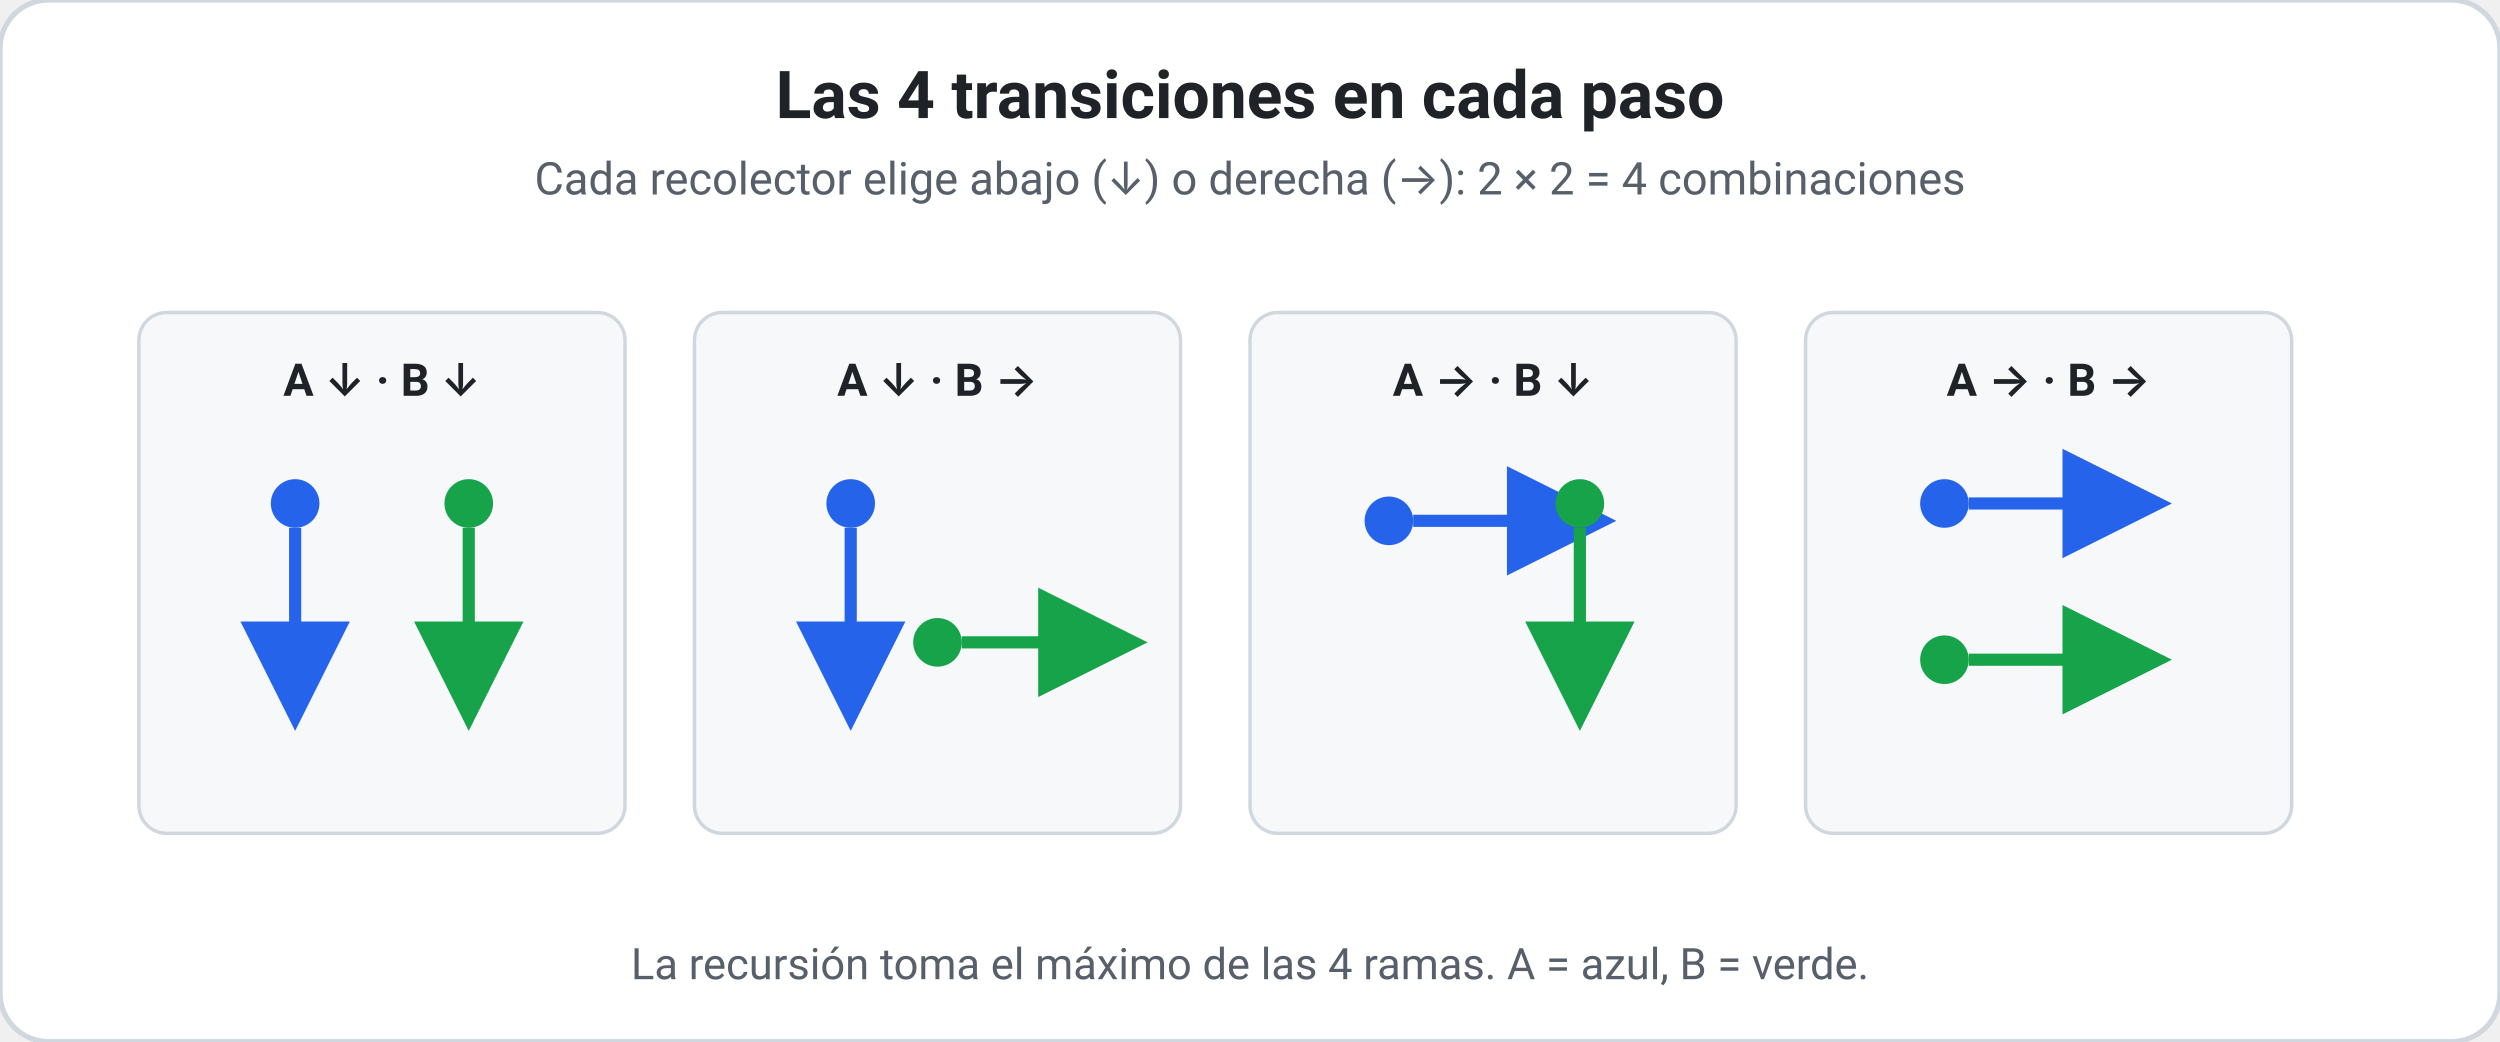
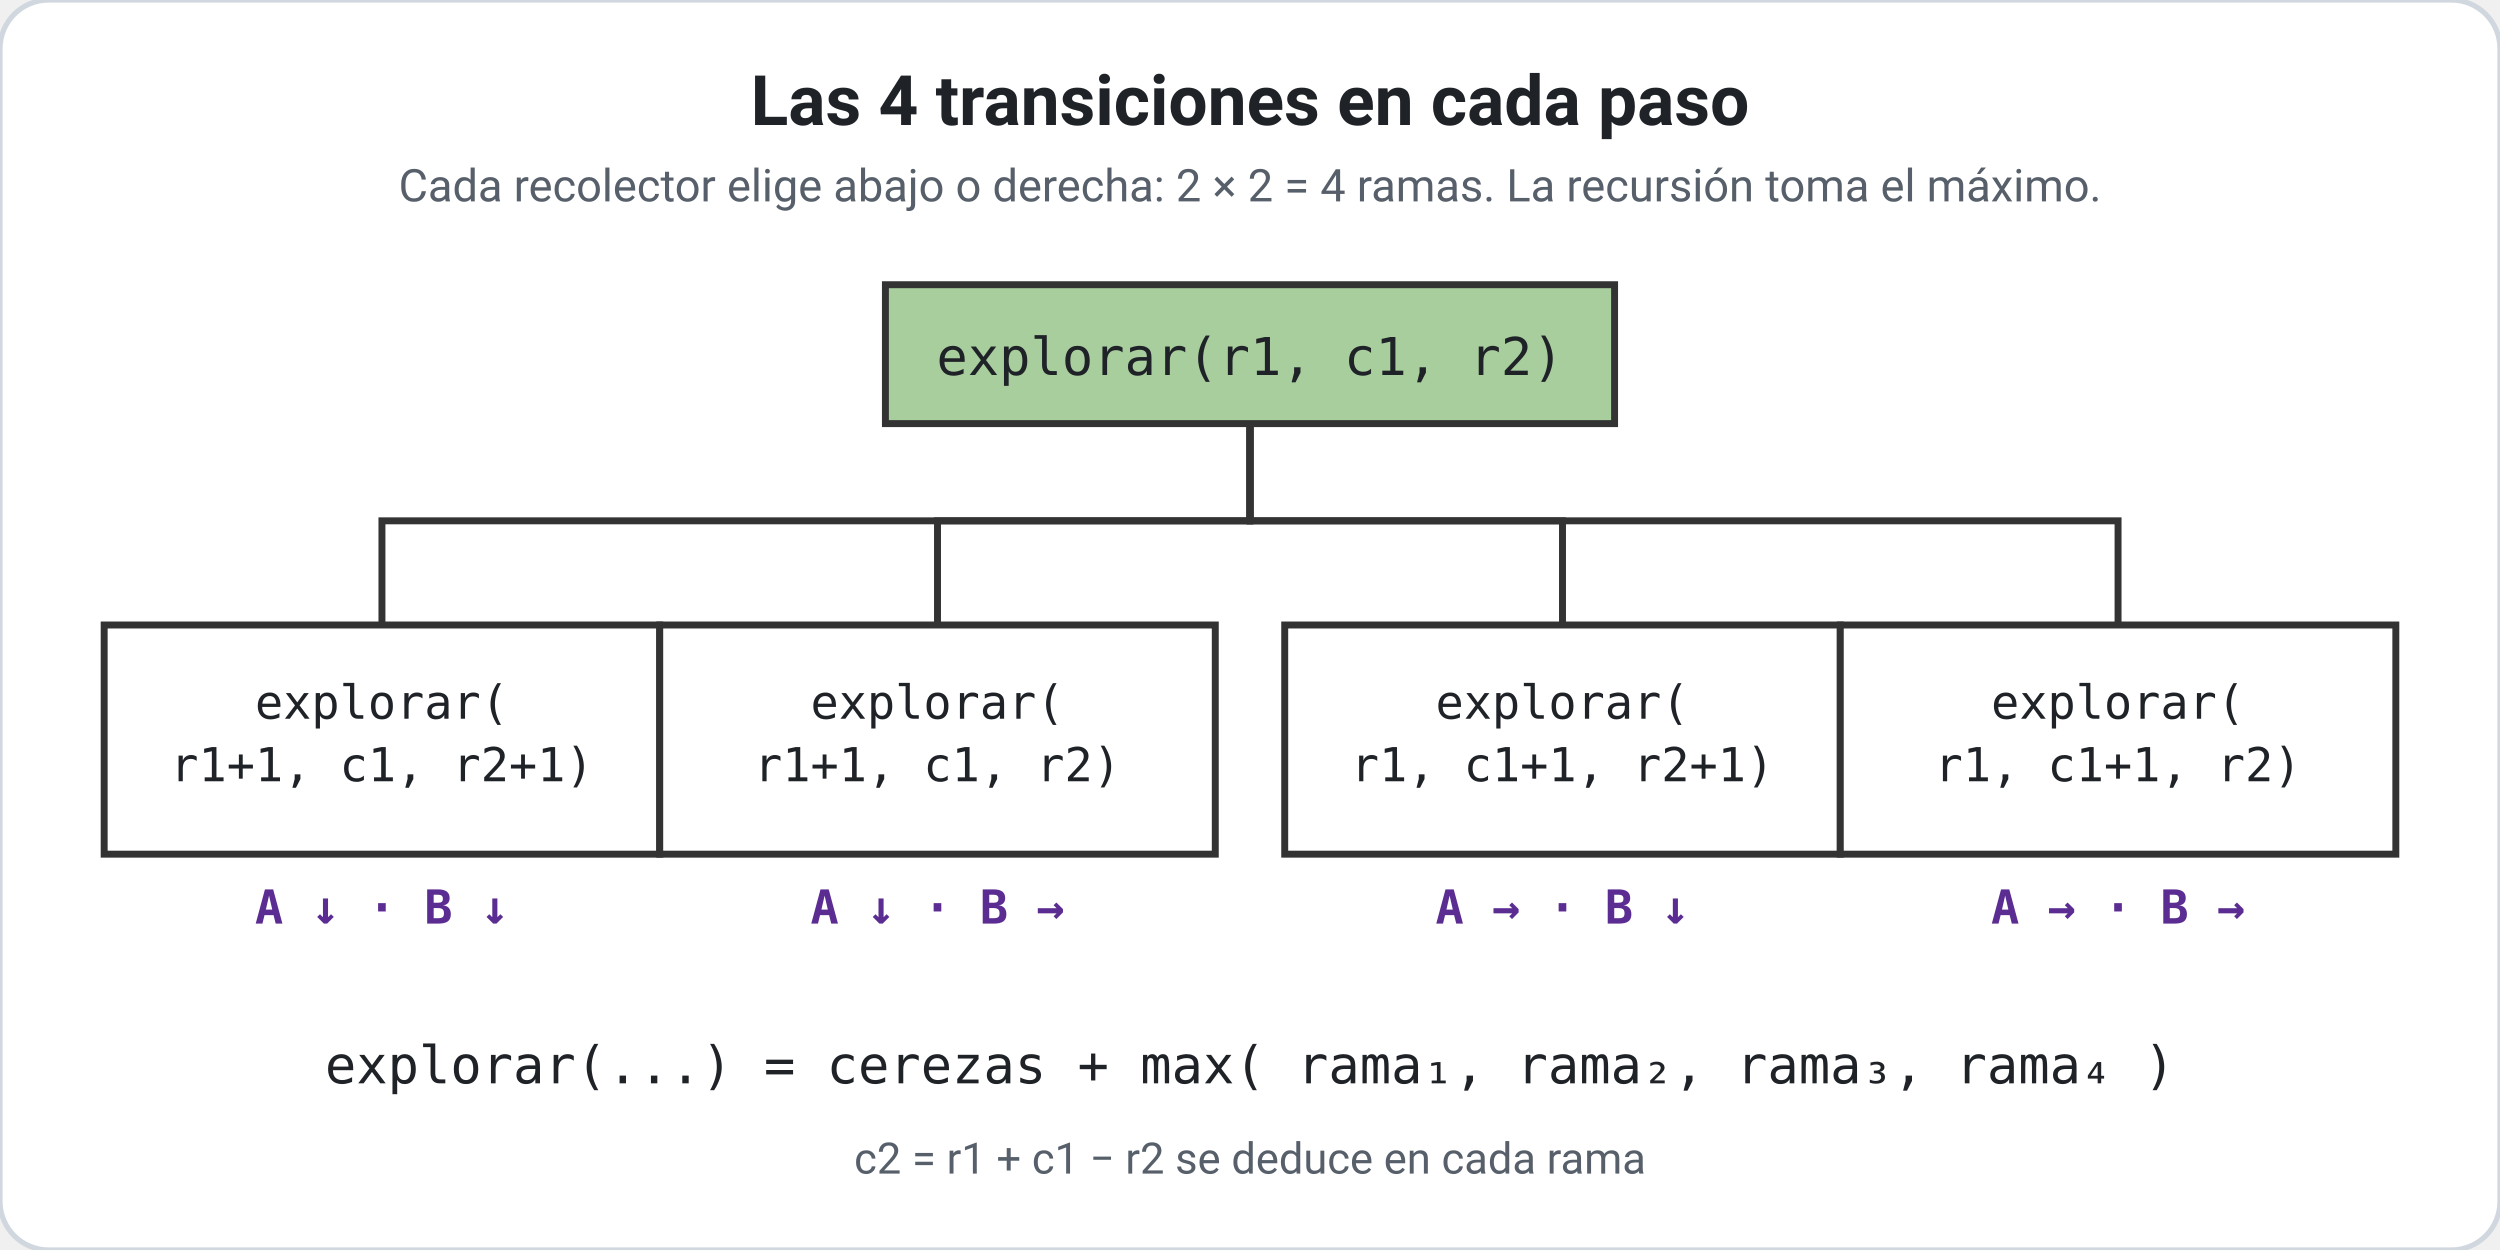
- <svg xmlns="http://www.w3.org/2000/svg" width="720" height="300" viewBox="0 0 720 300" font-family="-apple-system, Segoe UI, Roboto, sans-serif">
-   <rect x="0" y="0" width="720" height="300" rx="14" fill="#ffffff" stroke="#d0d7de" stroke-width="1.5" />
-   <text x="360" y="34" text-anchor="middle" font-size="19" font-weight="700" fill="#1f2328">Las 4 transiciones en cada paso</text>
-   <text x="360" y="56" text-anchor="middle" font-size="13" fill="#57606a">Cada recolector elige abajo (↓) o derecha (→): 2 × 2 = 4 combinaciones</text>
-   <g>
-     <g transform="translate(40,90)">
-       <rect x="0" y="0" width="140" height="150" rx="8" fill="#f6f8fa" stroke="#d0d7de" />
-       <text x="70" y="24" text-anchor="middle" font-size="13" font-weight="600" fill="#1f2328">A ↓  ·  B ↓</text>
-       <circle cx="45" cy="55" r="7" fill="#2563eb" />
-       <line x1="45" y1="62" x2="45" y2="110" stroke="#2563eb" stroke-width="3.5" marker-end="url(#ab)" />
-       <circle cx="95" cy="55" r="7" fill="#16a34a" />
-       <line x1="95" y1="62" x2="95" y2="110" stroke="#16a34a" stroke-width="3.5" marker-end="url(#ag)" />
-     </g>
-     <g transform="translate(200,90)">
-       <rect x="0" y="0" width="140" height="150" rx="8" fill="#f6f8fa" stroke="#d0d7de" />
-       <text x="70" y="24" text-anchor="middle" font-size="13" font-weight="600" fill="#1f2328">A ↓  ·  B →</text>
-       <circle cx="45" cy="55" r="7" fill="#2563eb" />
-       <line x1="45" y1="62" x2="45" y2="110" stroke="#2563eb" stroke-width="3.5" marker-end="url(#ab)" />
-       <circle cx="70" cy="95" r="7" fill="#16a34a" />
-       <line x1="77" y1="95" x2="120" y2="95" stroke="#16a34a" stroke-width="3.5" marker-end="url(#ag)" />
-     </g>
-     <g transform="translate(360,90)">
-       <rect x="0" y="0" width="140" height="150" rx="8" fill="#f6f8fa" stroke="#d0d7de" />
-       <text x="70" y="24" text-anchor="middle" font-size="13" font-weight="600" fill="#1f2328">A →  ·  B ↓</text>
-       <circle cx="40" cy="60" r="7" fill="#2563eb" />
-       <line x1="47" y1="60" x2="95" y2="60" stroke="#2563eb" stroke-width="3.5" marker-end="url(#ab)" />
-       <circle cx="95" cy="55" r="7" fill="#16a34a" />
-       <line x1="95" y1="62" x2="95" y2="110" stroke="#16a34a" stroke-width="3.5" marker-end="url(#ag)" />
-     </g>
-     <g transform="translate(520,90)">
-       <rect x="0" y="0" width="140" height="150" rx="8" fill="#f6f8fa" stroke="#d0d7de" />
-       <text x="70" y="24" text-anchor="middle" font-size="13" font-weight="600" fill="#1f2328">A →  ·  B →</text>
-       <circle cx="40" cy="55" r="7" fill="#2563eb" />
-       <line x1="47" y1="55" x2="95" y2="55" stroke="#2563eb" stroke-width="3.5" marker-end="url(#ab)" />
-       <circle cx="40" cy="100" r="7" fill="#16a34a" />
-       <line x1="47" y1="100" x2="95" y2="100" stroke="#16a34a" stroke-width="3.5" marker-end="url(#ag)" />
-     </g>
+ <svg xmlns="http://www.w3.org/2000/svg" width="720" height="360" viewBox="0 0 720 360" font-family="-apple-system, Segoe UI, Roboto, sans-serif">
+   <rect x="0" y="0" width="720" height="360" rx="14" fill="#ffffff" stroke="#d0d7de" stroke-width="1.5" />
+   <text x="360" y="36" text-anchor="middle" font-size="20" font-weight="700" fill="#1f2328">Las 4 transiciones en cada paso</text>
+   <text x="360" y="58" text-anchor="middle" font-size="13" fill="#57606a">Cada recolector elige abajo o derecha: 2 × 2 = 4 ramas. La recursión toma el máximo.</text>
+   <rect x="255" y="82" width="210" height="40" fill="#A9CE9E" stroke="#333" stroke-width="2" />
+   <text x="360" y="108" text-anchor="middle" font-family="Consolas, Menlo, monospace" font-size="15" fill="#1f2328">explorar(r1, c1, r2)</text>
+   <g stroke="#333" stroke-width="2" fill="none">
+     <path d="M360,122 L360,150 L110,150 L110,180" />
+     <path d="M360,122 L360,150 L270,150 L270,180" />
+     <path d="M360,122 L360,150 L450,150 L450,180" />
+     <path d="M360,122 L360,150 L610,150 L610,180" />
  </g>
-   <text x="360" y="282" text-anchor="middle" font-size="12.5" fill="#57606a">La recursión toma el máximo de las 4 ramas. A = azul, B = verde.</text>
-   <defs>
-     <marker id="ab" markerWidth="9" markerHeight="9" refX="6" refY="4.5" orient="auto">
-       <path d="M0,0 L9,4.5 L0,9 z" fill="#2563eb" />
-     </marker>
-     <marker id="ag" markerWidth="9" markerHeight="9" refX="6" refY="4.5" orient="auto">
-       <path d="M0,0 L9,4.5 L0,9 z" fill="#16a34a" />
-     </marker>
-   </defs>
+   <g font-family="Consolas, Menlo, monospace" font-size="13.5" text-anchor="middle">
+     <rect x="30" y="180" width="160" height="66" fill="#ffffff" stroke="#333" stroke-width="2" />
+     <text x="110" y="207" fill="#1f2328">explorar(</text>
+     <text x="110" y="225" fill="#1f2328">r1+1, c1, r2+1)</text>
+     <text x="110" y="266" fill="#5B2C91" font-weight="700">A ↓ · B ↓</text>
+     <rect x="190" y="180" width="160" height="66" fill="#ffffff" stroke="#333" stroke-width="2" />
+     <text x="270" y="207" fill="#1f2328">explorar(</text>
+     <text x="270" y="225" fill="#1f2328">r1+1, c1, r2)</text>
+     <text x="270" y="266" fill="#5B2C91" font-weight="700">A ↓ · B →</text>
+     <rect x="370" y="180" width="160" height="66" fill="#ffffff" stroke="#333" stroke-width="2" />
+     <text x="450" y="207" fill="#1f2328">explorar(</text>
+     <text x="450" y="225" fill="#1f2328">r1, c1+1, r2+1)</text>
+     <text x="450" y="266" fill="#5B2C91" font-weight="700">A → · B ↓</text>
+     <rect x="530" y="180" width="160" height="66" fill="#ffffff" stroke="#333" stroke-width="2" />
+     <text x="610" y="207" fill="#1f2328">explorar(</text>
+     <text x="610" y="225" fill="#1f2328">r1, c1+1, r2)</text>
+     <text x="610" y="266" fill="#5B2C91" font-weight="700">A → · B →</text>
+   </g>
+   <text x="360" y="312" text-anchor="middle" font-family="Consolas, Menlo, monospace" font-size="15" fill="#1f2328">explorar(...) = cerezas + max( rama₁, rama₂, rama₃, rama₄ )</text>
+   <text x="360" y="338" text-anchor="middle" font-size="12.5" fill="#57606a">c2 = r1 + c1 − r2  se deduce en cada rama</text>
</svg>
